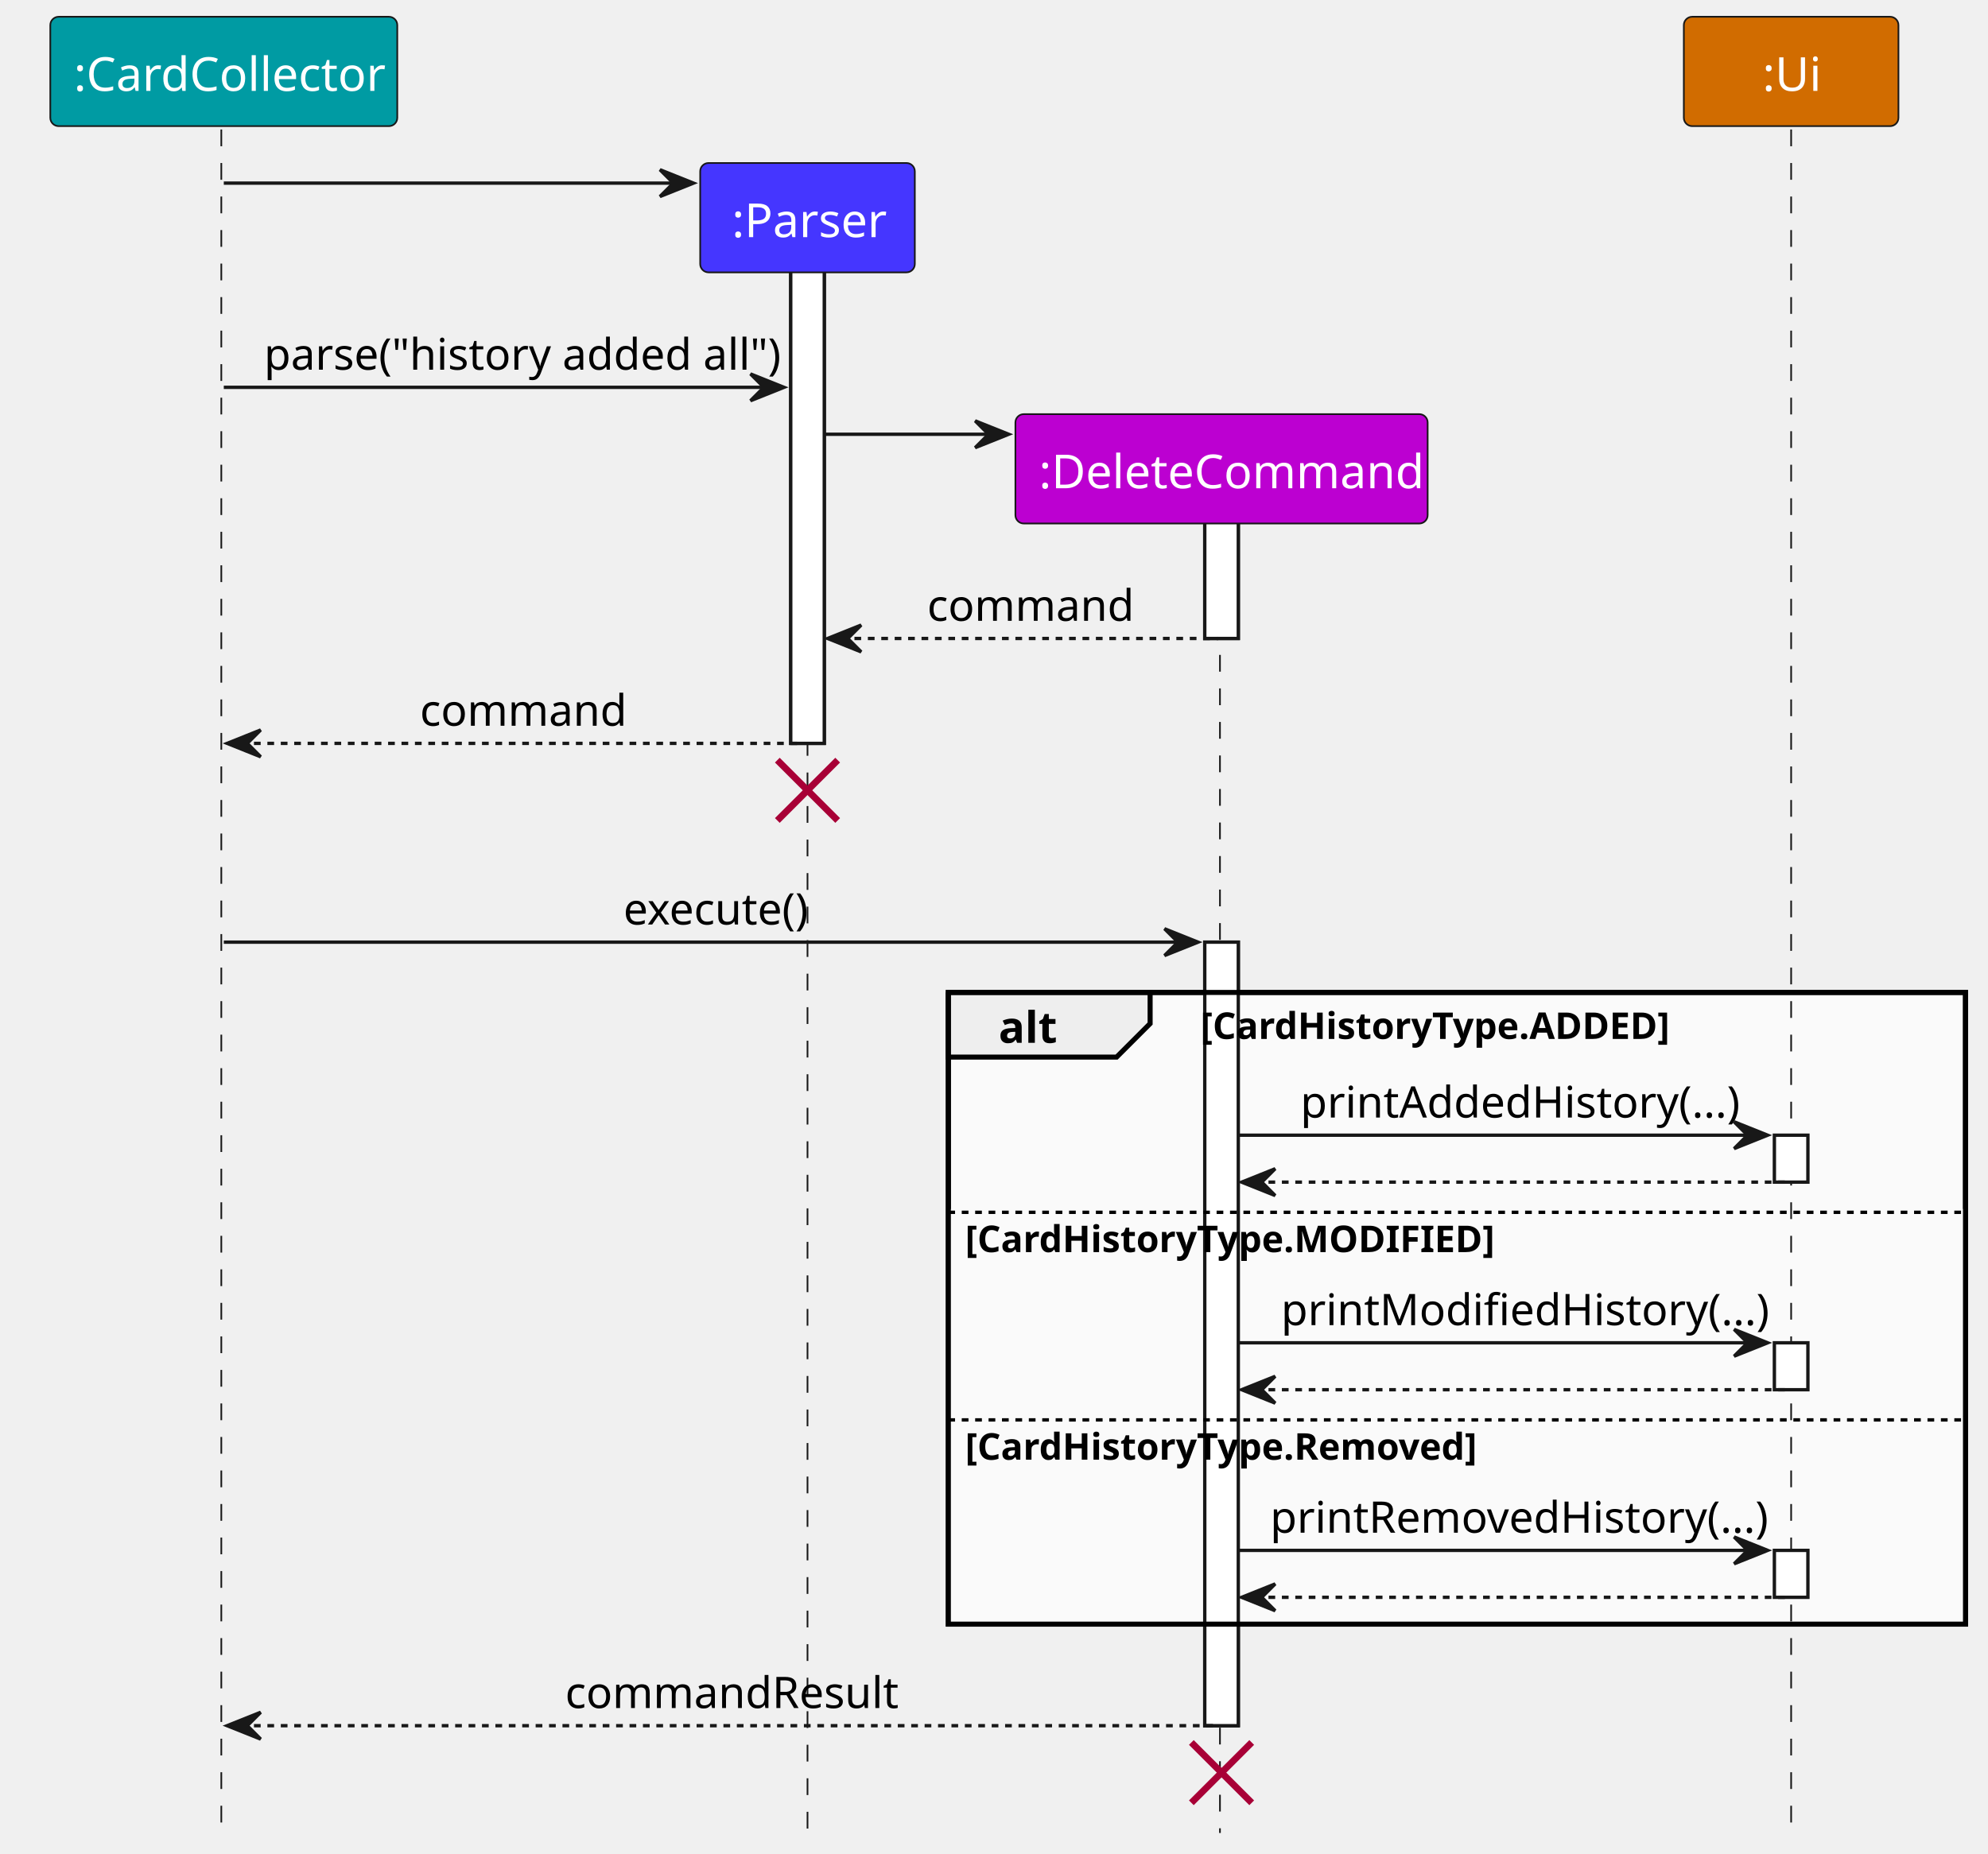
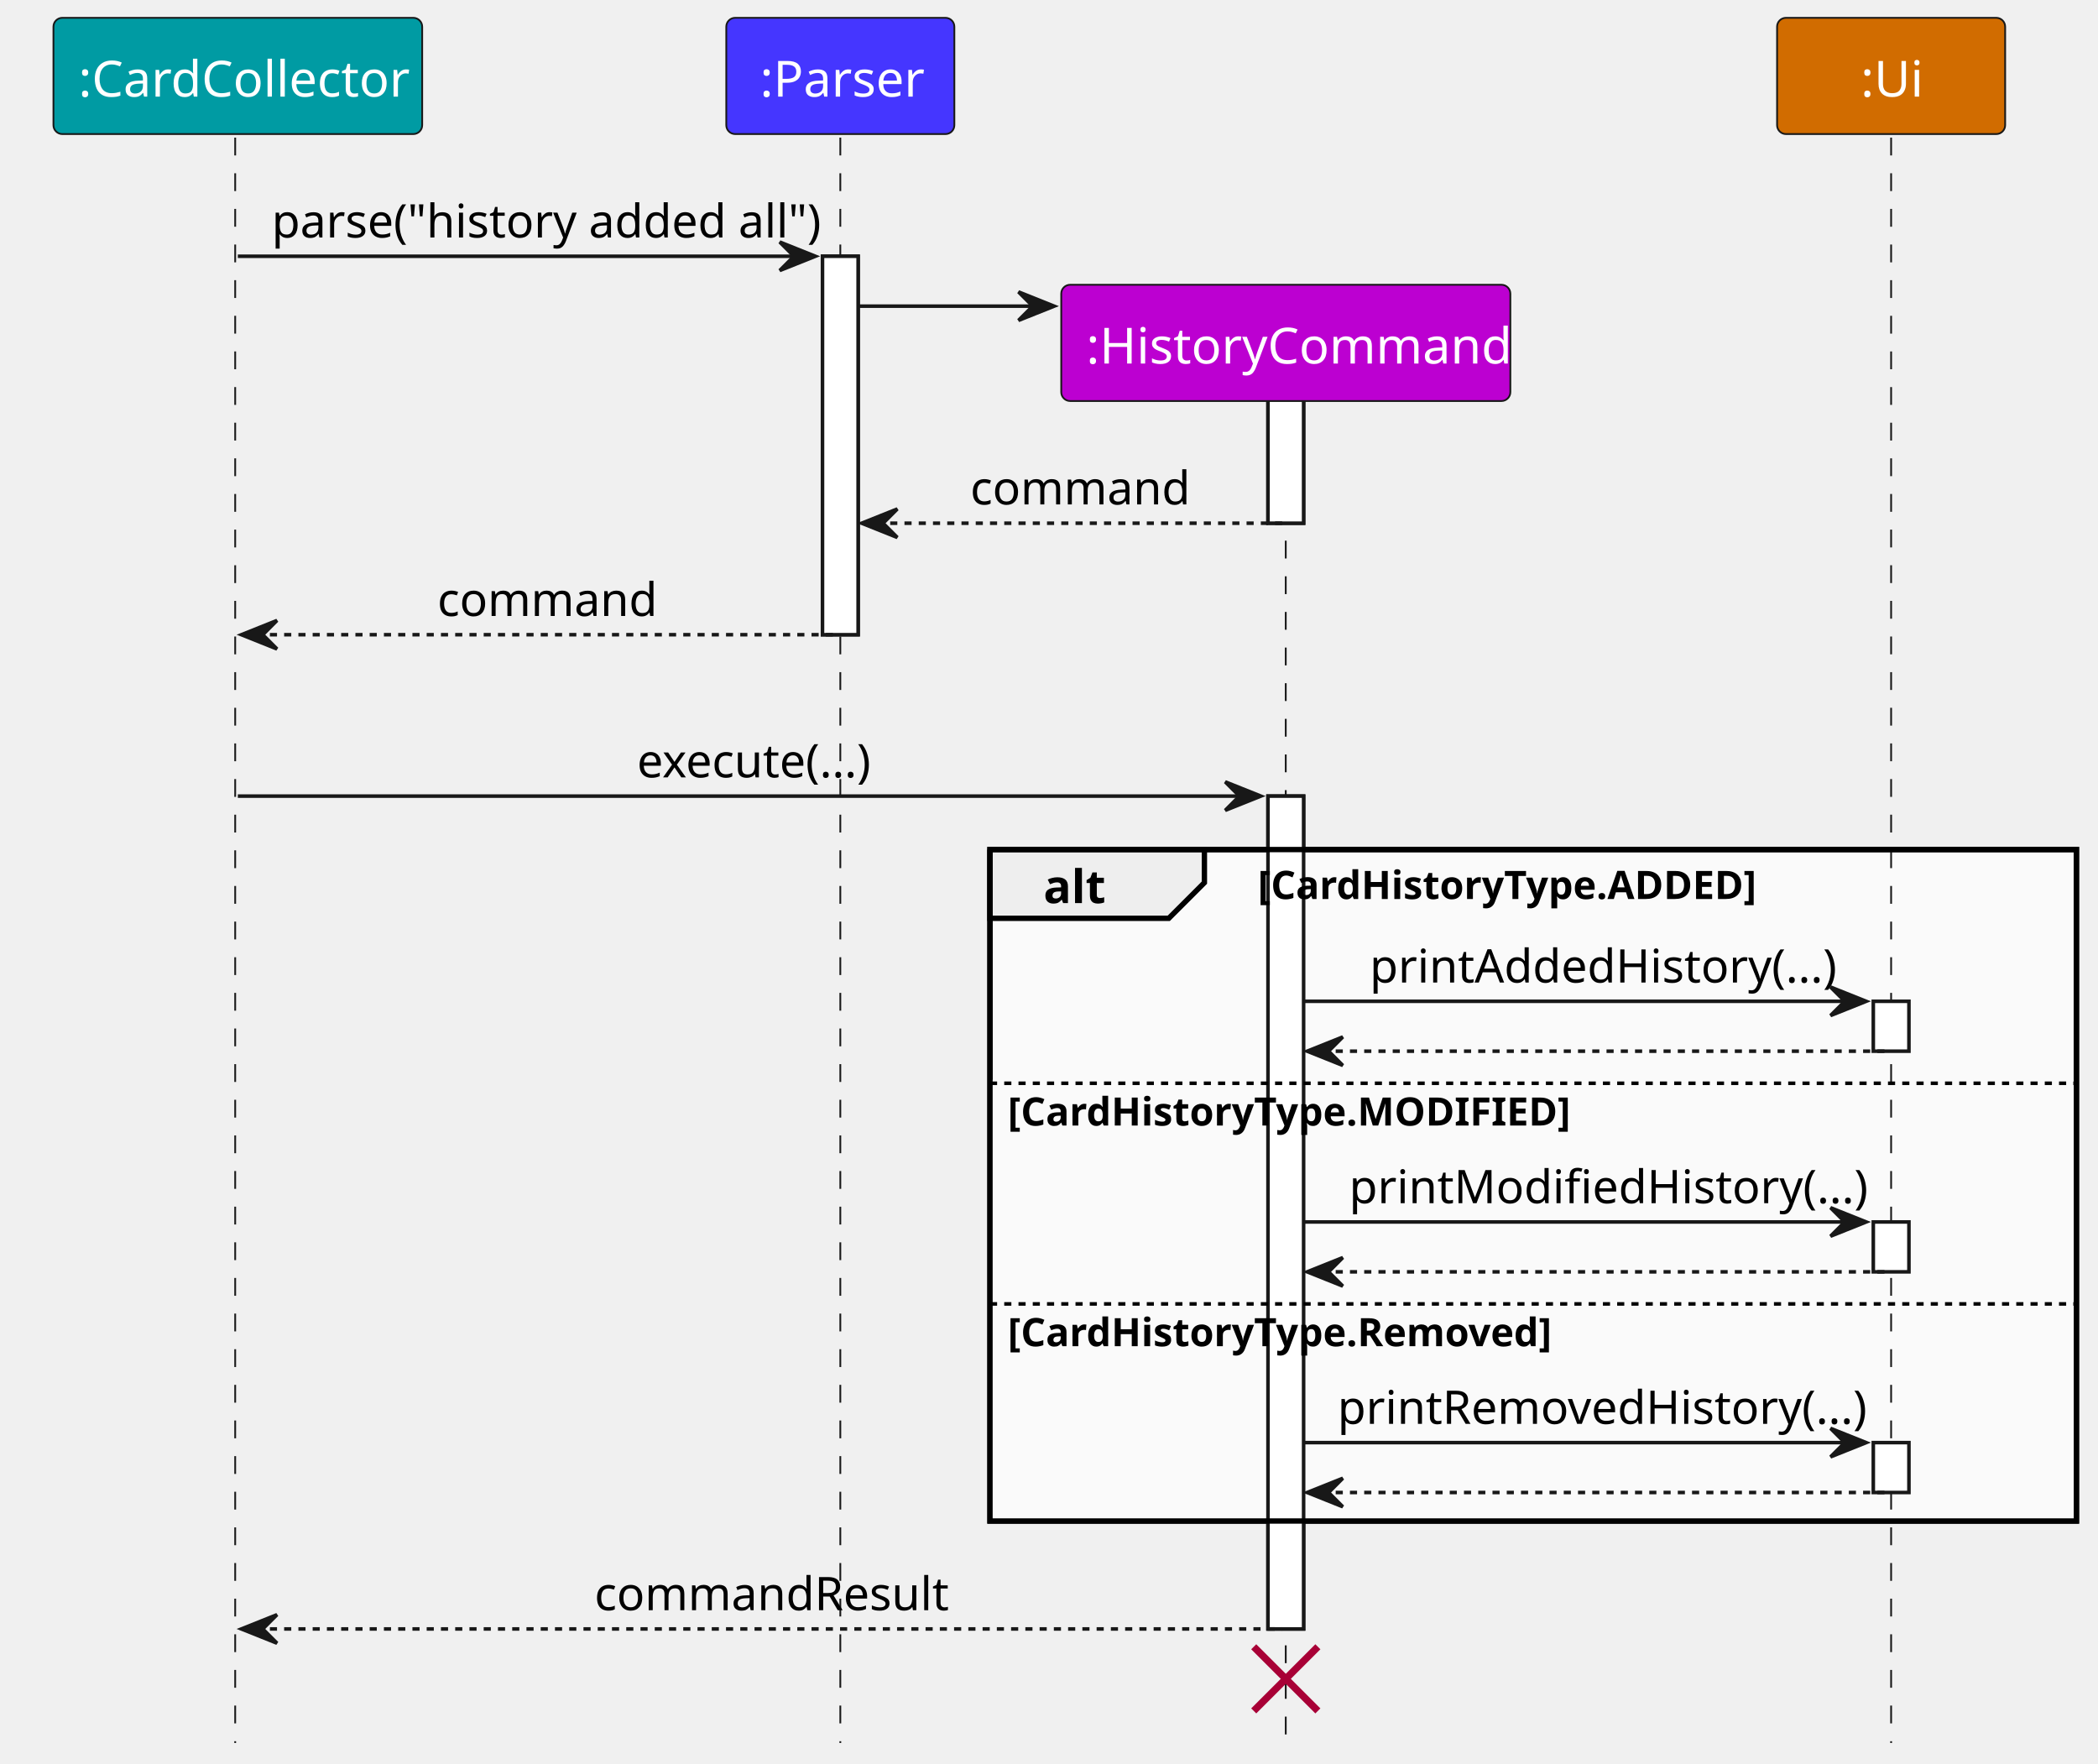
- <svg xmlns="http://www.w3.org/2000/svg" contentStyleType="text/css" data-diagram-type="SEQUENCE" height="387.1px" preserveAspectRatio="none" style="width:415px;height:387px;background:#FFFFFF;" version="1.1" viewBox="0 0 415 387" width="415.1px" zoomAndPan="magnify">
+ <svg xmlns="http://www.w3.org/2000/svg" contentStyleType="text/css" data-diagram-type="SEQUENCE" height="396.8px" preserveAspectRatio="none" style="width:471px;height:396px;background:#FFFFFF;" version="1.1" viewBox="0 0 471 396" width="471.2px" zoomAndPan="magnify">
  <defs />
  <g>
    <g>
-       <rect fill="#FFFFFF" height="109.981" style="stroke:#181818;stroke-width:0.7;" width="7" x="165.069" y="45.235" />
+       <rect fill="#FFFFFF" height="84.963" style="stroke:#181818;stroke-width:0.8;" width="8" x="184.651" y="57.53" />
    </g>
    <g>
-       <rect fill="#FFFFFF" height="35.639" style="stroke:#181818;stroke-width:0.7;" width="7" x="251.498" y="97.673" />
+       <rect fill="#FFFFFF" height="40.73" style="stroke:#181818;stroke-width:0.8;" width="8" x="284.662" y="76.73" />
    </g>
    <g>
-       <rect fill="#FFFFFF" height="163.602" style="stroke:#181818;stroke-width:0.7;" width="7" x="251.498" y="196.719" />
+       <rect fill="#FFFFFF" height="186.973" style="stroke:#181818;stroke-width:0.8;" width="8" x="284.662" y="178.725" />
    </g>
    <g>
-       <rect fill="#FFFFFF" height="9.8" style="stroke:#181818;stroke-width:0.7;" width="7" x="370.405" y="237.027" />
+       <rect fill="#FFFFFF" height="11.2" style="stroke:#181818;stroke-width:0.8;" width="8" x="420.555" y="224.791" />
    </g>
    <g>
-       <rect fill="#FFFFFF" height="9.8" style="stroke:#181818;stroke-width:0.7;" width="7" x="370.405" y="280.372" />
+       <rect fill="#FFFFFF" height="11.2" style="stroke:#181818;stroke-width:0.8;" width="8" x="420.555" y="274.328" />
    </g>
    <g>
-       <rect fill="#FFFFFF" height="9.8" style="stroke:#181818;stroke-width:0.7;" width="7" x="370.405" y="323.717" />
+       <rect fill="#FFFFFF" height="11.2" style="stroke:#181818;stroke-width:0.8;" width="8" x="420.555" y="323.866" />
    </g>
-     <rect fill="#FAFAFA" height="131.898" style="stroke:#000000;stroke-width:1.05;" width="212.335" x="197.969" y="207.219" />
-     <rect fill="#FAFAFA" height="43.345" style="stroke:none;stroke-width:0.7;" width="212.335" x="197.969" y="252.427" />
-     <rect fill="#FAFAFA" height="43.345" style="stroke:none;stroke-width:0.7;" width="212.335" x="197.969" y="295.772" />
+     <rect fill="#FAFAFA" height="150.741" style="stroke:#000000;stroke-width:1.2;" width="243.905" x="222.251" y="190.725" />
+     <rect fill="#FAFAFA" height="49.538" style="stroke:none;stroke-width:0.8;" width="243.905" x="222.251" y="242.391" />
+     <rect fill="#FAFAFA" height="49.538" style="stroke:none;stroke-width:0.8;" width="243.905" x="222.251" y="291.928" />
    <g>
-       <rect fill="#000000" fill-opacity="0" height="355.686" width="5.6" x="43.916" y="27.035" />
-       <line style="stroke:#181818;stroke-width:0.35;stroke-dasharray:3.5,3.5;" x1="46.2" x2="46.2" y1="27.035" y2="382.721" />
+       <rect fill="#000000" fill-opacity="0" height="360.402" width="6.4" x="50.19" y="30.897" />
+       <line style="stroke:#181818;stroke-width:0.4;stroke-dasharray:4,4;" x1="52.8" x2="52.8" y1="30.897" y2="391.298" />
    </g>
    <g>
-       <rect fill="#000000" fill-opacity="0" height="326.419" width="5.6" x="165.769" y="56.302" />
-       <line style="stroke:#181818;stroke-width:0.35;stroke-dasharray:3.5,3.5;" x1="168.569" x2="168.569" y1="56.302" y2="382.721" />
+       <rect fill="#000000" fill-opacity="0" height="360.402" width="6.4" x="185.451" y="30.897" />
+       <line style="stroke:#181818;stroke-width:0.4;stroke-dasharray:4,4;" x1="188.651" x2="188.651" y1="30.897" y2="391.298" />
    </g>
    <g>
-       <rect fill="#000000" fill-opacity="0" height="273.98" width="5.6" x="252.198" y="108.741" />
-       <line style="stroke:#181818;stroke-width:0.35;stroke-dasharray:3.5,3.5;" x1="254.669" x2="254.669" y1="108.741" y2="382.721" />
+       <rect fill="#000000" fill-opacity="0" height="301.92" width="6.4" x="285.462" y="89.378" />
+       <line style="stroke:#181818;stroke-width:0.4;stroke-dasharray:4,4;" x1="288.651" x2="288.651" y1="89.378" y2="391.298" />
    </g>
    <g>
-       <rect fill="#000000" fill-opacity="0" height="355.686" width="5.6" x="371.105" y="27.035" />
-       <line style="stroke:#181818;stroke-width:0.35;stroke-dasharray:3.5,3.5;" x1="373.905" x2="373.905" y1="27.035" y2="382.721" />
+       <rect fill="#000000" fill-opacity="0" height="360.402" width="6.4" x="421.356" y="30.897" />
+       <line style="stroke:#181818;stroke-width:0.4;stroke-dasharray:4,4;" x1="424.555" x2="424.555" y1="30.897" y2="391.298" />
    </g>
    <g class="participant participant-head" data-participant="CardCollector">
-       <rect fill="#009BA3" height="22.835" rx="1.75" ry="1.75" style="stroke:#181818;stroke-width:0.35;" width="72.433" x="10.5" y="3.5" />
-       <text fill="#FFFFFF" font-family="sans-serif" font-size="9.8" lengthAdjust="spacing" textLength="62.633" x="15.4" y="18.975">:CardCollector</text>
+       <rect fill="#009BA3" height="26.097" rx="2" ry="2" style="stroke:#181818;stroke-width:0.4;" width="82.781" x="12" y="4" />
+       <text fill="#FFFFFF" font-family="sans-serif" font-size="11.2" lengthAdjust="spacing" textLength="71.581" x="17.6" y="21.686">:CardCollector</text>
+     </g>
+     <g class="participant participant-head" data-participant="Parser">
+       <rect fill="#4536FF" height="26.097" rx="2" ry="2" style="stroke:#181818;stroke-width:0.4;" width="51.2" x="163.051" y="4" />
+       <text fill="#FFFFFF" font-family="sans-serif" font-size="11.2" lengthAdjust="spacing" textLength="36.099" x="170.601" y="21.686">:Parser</text>
    </g>
    <g class="participant participant-head" data-participant="Ui">
-       <rect fill="#D16C00" height="22.835" rx="1.75" ry="1.75" style="stroke:#181818;stroke-width:0.35;" width="44.8" x="351.505" y="3.5" />
-       <text fill="#FFFFFF" font-family="sans-serif" font-size="9.8" lengthAdjust="spacing" textLength="11.977" x="367.916" y="18.975">:Ui</text>
+       <rect fill="#D16C00" height="26.097" rx="2" ry="2" style="stroke:#181818;stroke-width:0.4;" width="51.2" x="398.955" y="4" />
+       <text fill="#FFFFFF" font-family="sans-serif" font-size="11.2" lengthAdjust="spacing" textLength="13.688" x="417.711" y="21.686">:Ui</text>
    </g>
    <g>
-       <rect fill="#FFFFFF" height="109.981" style="stroke:#181818;stroke-width:0.7;" width="7" x="165.069" y="45.235" />
+       <rect fill="#FFFFFF" height="84.963" style="stroke:#181818;stroke-width:0.8;" width="8" x="184.651" y="57.53" />
    </g>
    <g>
-       <rect fill="#FFFFFF" height="35.639" style="stroke:#181818;stroke-width:0.7;" width="7" x="251.498" y="97.673" />
+       <rect fill="#FFFFFF" height="40.73" style="stroke:#181818;stroke-width:0.8;" width="8" x="284.662" y="76.73" />
    </g>
    <g>
-       <rect fill="#FFFFFF" height="163.602" style="stroke:#181818;stroke-width:0.7;" width="7" x="251.498" y="196.719" />
+       <rect fill="#FFFFFF" height="186.973" style="stroke:#181818;stroke-width:0.8;" width="8" x="284.662" y="178.725" />
    </g>
    <g>
-       <rect fill="#FFFFFF" height="9.8" style="stroke:#181818;stroke-width:0.7;" width="7" x="370.405" y="237.027" />
+       <rect fill="#FFFFFF" height="11.2" style="stroke:#181818;stroke-width:0.8;" width="8" x="420.555" y="224.791" />
    </g>
    <g>
-       <rect fill="#FFFFFF" height="9.8" style="stroke:#181818;stroke-width:0.7;" width="7" x="370.405" y="280.372" />
+       <rect fill="#FFFFFF" height="11.2" style="stroke:#181818;stroke-width:0.8;" width="8" x="420.555" y="274.328" />
    </g>
    <g>
-       <rect fill="#FFFFFF" height="9.8" style="stroke:#181818;stroke-width:0.7;" width="7" x="370.405" y="323.717" />
+       <rect fill="#FFFFFF" height="11.2" style="stroke:#181818;stroke-width:0.8;" width="8" x="420.555" y="323.866" />
    </g>
    <g class="message" data-participant-1="CardCollector" data-participant-2="Parser">
-       <polygon fill="#181818" points="137.769,35.435,144.769,38.235,137.769,41.035,140.569,38.235" style="stroke:#181818;stroke-width:0.7;" />
-       <line style="stroke:#181818;stroke-width:0.7;" x1="46.717" x2="141.969" y1="38.235" y2="38.235" />
+       <polygon fill="#181818" points="175.051,54.33,183.051,57.53,175.051,60.73,178.251,57.53" style="stroke:#181818;stroke-width:0.8;" />
+       <line style="stroke:#181818;stroke-width:0.8;" x1="53.39" x2="179.851" y1="57.53" y2="57.53" />
+       <text fill="#000000" font-family="sans-serif" font-size="10.4" lengthAdjust="spacing" textLength="116.061" x="60.99" y="53.319">parse("history added all")</text>
    </g>
-     <rect fill="#4536FF" height="22.835" rx="1.75" ry="1.75" style="stroke:#181818;stroke-width:0.35;" width="44.8" x="146.169" y="34.035" />
-     <text fill="#FFFFFF" font-family="sans-serif" font-size="9.8" lengthAdjust="spacing" textLength="31.587" x="152.776" y="49.51">:Parser</text>
-     <g class="message" data-participant-1="CardCollector" data-participant-2="Parser">
-       <polygon fill="#181818" points="156.669,78.073,163.669,80.873,156.669,83.673,159.469,80.873" style="stroke:#181818;stroke-width:0.7;" />
-       <line style="stroke:#181818;stroke-width:0.7;" x1="46.717" x2="160.869" y1="80.873" y2="80.873" />
-       <text fill="#000000" font-family="sans-serif" font-size="9.1" lengthAdjust="spacing" textLength="101.553" x="55.117" y="77.189">parse("history added all")</text>
+     <g class="message" data-participant-1="Parser" data-participant-2="HistoryCommand">
+       <polygon fill="#181818" points="228.651,65.53,236.651,68.73,228.651,71.93,231.851,68.73" style="stroke:#181818;stroke-width:0.8;" />
+       <line style="stroke:#181818;stroke-width:0.8;" x1="192.651" x2="233.451" y1="68.73" y2="68.73" />
    </g>
-     <g class="message" data-participant-1="Parser" data-participant-2="DeleteCommand">
-       <polygon fill="#181818" points="203.569,87.873,210.569,90.673,203.569,93.473,206.369,90.673" style="stroke:#181818;stroke-width:0.7;" />
-       <line style="stroke:#181818;stroke-width:0.7;" x1="172.069" x2="207.769" y1="90.673" y2="90.673" />
-     </g>
-     <rect fill="#BC00D1" height="22.835" rx="1.75" ry="1.75" style="stroke:#181818;stroke-width:0.35;" width="86.056" x="211.969" y="86.473" />
-     <text fill="#FFFFFF" font-family="sans-serif" font-size="9.8" lengthAdjust="spacing" textLength="76.256" x="216.869" y="101.948">:DeleteCommand</text>
-     <g class="message" data-participant-1="DeleteCommand" data-participant-2="Parser">
-       <polygon fill="#181818" points="179.769,130.512,172.769,133.312,179.769,136.112,176.969,133.312" style="stroke:#181818;stroke-width:0.7;" />
-       <line style="stroke:#181818;stroke-width:0.7;stroke-dasharray:1.4,1.4;" x1="175.569" x2="254.298" y1="133.312" y2="133.312" />
-       <text fill="#000000" font-family="sans-serif" font-size="9.1" lengthAdjust="spacing" textLength="39.955" x="193.556" y="129.628">command</text>
+     <rect fill="#BC00D1" height="26.097" rx="2" ry="2" style="stroke:#181818;stroke-width:0.4;" width="100.822" x="238.251" y="63.93" />
+     <text fill="#FFFFFF" font-family="sans-serif" font-size="11.2" lengthAdjust="spacing" textLength="89.622" x="243.851" y="81.616">:HistoryCommand</text>
+     <g class="message" data-participant-1="HistoryCommand" data-participant-2="Parser">
+       <polygon fill="#181818" points="201.451,114.259,193.451,117.459,201.451,120.659,198.251,117.459" style="stroke:#181818;stroke-width:0.8;" />
+       <line style="stroke:#181818;stroke-width:0.8;stroke-dasharray:1.6,1.6;" x1="196.651" x2="287.862" y1="117.459" y2="117.459" />
+       <text fill="#000000" font-family="sans-serif" font-size="10.4" lengthAdjust="spacing" textLength="45.663" x="217.825" y="113.249">command</text>
    </g>
    <g class="message" data-participant-1="Parser" data-participant-2="CardCollector">
-       <polygon fill="#181818" points="54.416,152.415,47.416,155.215,54.416,158.015,51.617,155.215" style="stroke:#181818;stroke-width:0.7;" />
-       <line style="stroke:#181818;stroke-width:0.7;stroke-dasharray:1.4,1.4;" x1="50.217" x2="167.869" y1="155.215" y2="155.215" />
-       <text fill="#000000" font-family="sans-serif" font-size="9.1" lengthAdjust="spacing" textLength="39.955" x="87.666" y="151.531">command</text>
+       <polygon fill="#181818" points="62.19,139.292,54.19,142.492,62.19,145.692,58.99,142.492" style="stroke:#181818;stroke-width:0.8;" />
+       <line style="stroke:#181818;stroke-width:0.8;stroke-dasharray:1.6,1.6;" x1="57.39" x2="187.851" y1="142.492" y2="142.492" />
+       <text fill="#000000" font-family="sans-serif" font-size="10.4" lengthAdjust="spacing" textLength="45.663" x="98.189" y="138.282">command</text>
    </g>
-     <line style="stroke:#A80036;stroke-width:1.4;" x1="162.269" x2="174.869" y1="158.715" y2="171.315" />
-     <line style="stroke:#A80036;stroke-width:1.4;" x1="162.269" x2="174.869" y1="171.315" y2="158.715" />
-     <g class="message" data-participant-1="CardCollector" data-participant-2="DeleteCommand">
-       <polygon fill="#181818" points="243.098,193.919,250.098,196.719,243.098,199.519,245.898,196.719" style="stroke:#181818;stroke-width:0.7;" />
-       <line style="stroke:#181818;stroke-width:0.7;" x1="46.717" x2="247.298" y1="196.719" y2="196.719" />
-       <text fill="#000000" font-family="sans-serif" font-size="9.1" lengthAdjust="spacing" textLength="37.933" x="130.141" y="193.035">execute()</text>
+     <g class="message" data-participant-1="CardCollector" data-participant-2="HistoryCommand">
+       <polygon fill="#181818" points="275.062,175.525,283.062,178.725,275.062,181.925,278.262,178.725" style="stroke:#181818;stroke-width:0.8;" />
+       <line style="stroke:#181818;stroke-width:0.8;" x1="53.39" x2="279.862" y1="178.725" y2="178.725" />
+       <text fill="#000000" font-family="sans-serif" font-size="10.4" lengthAdjust="spacing" textLength="52.02" x="143.016" y="174.515">execute(...)</text>
    </g>
-     <path d="M197.969,207.219 L240.089,207.219 L240.089,213.723 L233.089,220.723 L197.969,220.723 L197.969,207.219" fill="#EEEEEE" style="stroke:#000000;stroke-width:1.05;" />
-     <rect fill="none" height="131.898" style="stroke:#000000;stroke-width:1.05;" width="212.335" x="197.969" y="207.219" />
-     <text fill="#000000" font-family="sans-serif" font-size="9.1" font-weight="bold" lengthAdjust="spacing" textLength="10.62" x="208.469" y="217.739">alt</text>
-     <text fill="#000000" font-family="sans-serif" font-size="7.7" font-weight="bold" lengthAdjust="spacing" textLength="96.69" x="250.589" y="216.928">[CardHistoryType.ADDED]</text>
-     <g class="message" data-participant-1="DeleteCommand" data-participant-2="Ui">
-       <polygon fill="#181818" points="362.005,234.227,369.005,237.027,362.005,239.827,364.805,237.027" style="stroke:#181818;stroke-width:0.7;" />
-       <line style="stroke:#181818;stroke-width:0.7;" x1="258.498" x2="366.205" y1="237.027" y2="237.027" />
-       <text fill="#000000" font-family="sans-serif" font-size="9.1" lengthAdjust="spacing" textLength="85.975" x="271.464" y="233.343">printAddedHistory(...)</text>
+     <path d="M222.251,190.725 L270.387,190.725 L270.387,198.158 L262.387,206.158 L222.251,206.158 L222.251,190.725" fill="#EEEEEE" style="stroke:#000000;stroke-width:1.2;" />
+     <rect fill="none" height="150.741" style="stroke:#000000;stroke-width:1.2;" width="243.905" x="222.251" y="190.725" />
+     <text fill="#000000" font-family="sans-serif" font-size="10.4" font-weight="bold" lengthAdjust="spacing" textLength="12.137" x="234.251" y="202.748">alt</text>
+     <text fill="#000000" font-family="sans-serif" font-size="8.8" font-weight="bold" lengthAdjust="spacing" textLength="110.503" x="282.387" y="201.821">[CardHistoryType.ADDED]</text>
+     <g class="message" data-participant-1="HistoryCommand" data-participant-2="Ui">
+       <polygon fill="#181818" points="410.955,221.591,418.955,224.791,410.955,227.991,414.156,224.791" style="stroke:#181818;stroke-width:0.8;" />
+       <line style="stroke:#181818;stroke-width:0.8;" x1="292.662" x2="415.755" y1="224.791" y2="224.791" />
+       <text fill="#000000" font-family="sans-serif" font-size="10.4" lengthAdjust="spacing" textLength="98.257" x="307.48" y="220.581">printAddedHistory(...)</text>
    </g>
-     <g class="message" data-participant-1="Ui" data-participant-2="DeleteCommand">
-       <polygon fill="#181818" points="266.198,244.027,259.198,246.827,266.198,249.627,263.398,246.827" style="stroke:#181818;stroke-width:0.7;" />
-       <line style="stroke:#181818;stroke-width:0.7;stroke-dasharray:1.4,1.4;" x1="261.998" x2="373.205" y1="246.827" y2="246.827" />
+     <g class="message" data-participant-1="Ui" data-participant-2="HistoryCommand">
+       <polygon fill="#181818" points="301.462,232.791,293.462,235.991,301.462,239.191,298.262,235.991" style="stroke:#181818;stroke-width:0.8;" />
+       <line style="stroke:#181818;stroke-width:0.8;stroke-dasharray:1.6,1.6;" x1="296.662" x2="423.755" y1="235.991" y2="235.991" />
    </g>
-     <line style="stroke:#000000;stroke-width:0.7;stroke-dasharray:1.4,1.4;" x1="197.969" x2="410.305" y1="253.127" y2="253.127" />
-     <text fill="#000000" font-family="sans-serif" font-size="7.7" font-weight="bold" lengthAdjust="spacing" textLength="106.954" x="201.469" y="261.436">[CardHistoryType.MODIFIED]</text>
-     <g class="message" data-participant-1="DeleteCommand" data-participant-2="Ui">
-       <polygon fill="#181818" points="362.005,277.572,369.005,280.372,362.005,283.172,364.805,280.372" style="stroke:#181818;stroke-width:0.7;" />
-       <line style="stroke:#181818;stroke-width:0.7;" x1="258.498" x2="366.205" y1="280.372" y2="280.372" />
-       <text fill="#000000" font-family="sans-serif" font-size="9.1" lengthAdjust="spacing" textLength="94.057" x="267.423" y="276.688">printModifiedHistory(...)</text>
+     <line style="stroke:#000000;stroke-width:0.8;stroke-dasharray:1.6,1.6;" x1="222.251" x2="466.156" y1="243.191" y2="243.191" />
+     <text fill="#000000" font-family="sans-serif" font-size="8.8" font-weight="bold" lengthAdjust="spacing" textLength="122.233" x="226.251" y="252.687">[CardHistoryType.MODIFIED]</text>
+     <g class="message" data-participant-1="HistoryCommand" data-participant-2="Ui">
+       <polygon fill="#181818" points="410.955,271.128,418.955,274.328,410.955,277.528,414.156,274.328" style="stroke:#181818;stroke-width:0.8;" />
+       <line style="stroke:#181818;stroke-width:0.8;" x1="292.662" x2="415.755" y1="274.328" y2="274.328" />
+       <text fill="#000000" font-family="sans-serif" font-size="10.4" lengthAdjust="spacing" textLength="107.494" x="302.862" y="270.118">printModifiedHistory(...)</text>
    </g>
-     <g class="message" data-participant-1="Ui" data-participant-2="DeleteCommand">
-       <polygon fill="#181818" points="266.198,287.372,259.198,290.172,266.198,292.972,263.398,290.172" style="stroke:#181818;stroke-width:0.7;" />
-       <line style="stroke:#181818;stroke-width:0.7;stroke-dasharray:1.4,1.4;" x1="261.998" x2="373.205" y1="290.172" y2="290.172" />
+     <g class="message" data-participant-1="Ui" data-participant-2="HistoryCommand">
+       <polygon fill="#181818" points="301.462,282.328,293.462,285.528,301.462,288.728,298.262,285.528" style="stroke:#181818;stroke-width:0.8;" />
+       <line style="stroke:#181818;stroke-width:0.8;stroke-dasharray:1.6,1.6;" x1="296.662" x2="423.755" y1="285.528" y2="285.528" />
    </g>
-     <line style="stroke:#000000;stroke-width:0.7;stroke-dasharray:1.4,1.4;" x1="197.969" x2="410.305" y1="296.472" y2="296.472" />
-     <text fill="#000000" font-family="sans-serif" font-size="7.7" font-weight="bold" lengthAdjust="spacing" textLength="103.973" x="201.469" y="304.781">[CardHistoryType.Removed]</text>
-     <g class="message" data-participant-1="DeleteCommand" data-participant-2="Ui">
-       <polygon fill="#181818" points="362.005,320.917,369.005,323.717,362.005,326.517,364.805,323.717" style="stroke:#181818;stroke-width:0.7;" />
-       <line style="stroke:#181818;stroke-width:0.7;" x1="258.498" x2="366.205" y1="323.717" y2="323.717" />
-       <text fill="#000000" font-family="sans-serif" font-size="9.1" lengthAdjust="spacing" textLength="98.607" x="265.148" y="320.033">printRemovedHistory(...)</text>
+     <line style="stroke:#000000;stroke-width:0.8;stroke-dasharray:1.6,1.6;" x1="222.251" x2="466.156" y1="292.728" y2="292.728" />
+     <text fill="#000000" font-family="sans-serif" font-size="8.8" font-weight="bold" lengthAdjust="spacing" textLength="118.826" x="226.251" y="302.224">[CardHistoryType.Removed]</text>
+     <g class="message" data-participant-1="HistoryCommand" data-participant-2="Ui">
+       <polygon fill="#181818" points="410.955,320.666,418.955,323.866,410.955,327.066,414.156,323.866" style="stroke:#181818;stroke-width:0.8;" />
+       <line style="stroke:#181818;stroke-width:0.8;" x1="292.662" x2="415.755" y1="323.866" y2="323.866" />
+       <text fill="#000000" font-family="sans-serif" font-size="10.4" lengthAdjust="spacing" textLength="112.694" x="300.262" y="319.656">printRemovedHistory(...)</text>
    </g>
-     <g class="message" data-participant-1="Ui" data-participant-2="DeleteCommand">
-       <polygon fill="#181818" points="266.198,330.717,259.198,333.517,266.198,336.317,263.398,333.517" style="stroke:#181818;stroke-width:0.7;" />
-       <line style="stroke:#181818;stroke-width:0.7;stroke-dasharray:1.4,1.4;" x1="261.998" x2="373.205" y1="333.517" y2="333.517" />
+     <g class="message" data-participant-1="Ui" data-participant-2="HistoryCommand">
+       <polygon fill="#181818" points="301.462,331.866,293.462,335.066,301.462,338.266,298.262,335.066" style="stroke:#181818;stroke-width:0.8;" />
+       <line style="stroke:#181818;stroke-width:0.8;stroke-dasharray:1.6,1.6;" x1="296.662" x2="423.755" y1="335.066" y2="335.066" />
    </g>
-     <g class="message" data-participant-1="DeleteCommand" data-participant-2="CardCollector">
-       <polygon fill="#181818" points="54.416,357.521,47.416,360.321,54.416,363.121,51.617,360.321" style="stroke:#181818;stroke-width:0.7;" />
-       <line style="stroke:#181818;stroke-width:0.7;stroke-dasharray:1.4,1.4;" x1="50.217" x2="254.298" y1="360.321" y2="360.321" />
-       <text fill="#000000" font-family="sans-serif" font-size="9.1" lengthAdjust="spacing" textLength="65.748" x="117.983" y="356.637">commandResult</text>
+     <g class="message" data-participant-1="HistoryCommand" data-participant-2="CardCollector">
+       <polygon fill="#181818" points="62.19,362.498,54.19,365.698,62.19,368.898,58.99,365.698" style="stroke:#181818;stroke-width:0.8;" />
+       <line style="stroke:#181818;stroke-width:0.8;stroke-dasharray:1.6,1.6;" x1="57.39" x2="287.862" y1="365.698" y2="365.698" />
+       <text fill="#000000" font-family="sans-serif" font-size="10.4" lengthAdjust="spacing" textLength="75.141" x="133.456" y="361.488">commandResult</text>
    </g>
-     <line style="stroke:#A80036;stroke-width:1.4;" x1="248.698" x2="261.298" y1="363.821" y2="376.421" />
-     <line style="stroke:#A80036;stroke-width:1.4;" x1="248.698" x2="261.298" y1="376.421" y2="363.821" />
+     <line style="stroke:#A80036;stroke-width:1.6;" x1="281.462" x2="295.862" y1="369.698" y2="384.098" />
+     <line style="stroke:#A80036;stroke-width:1.6;" x1="281.462" x2="295.862" y1="384.098" y2="369.698" />
  </g>
</svg>
